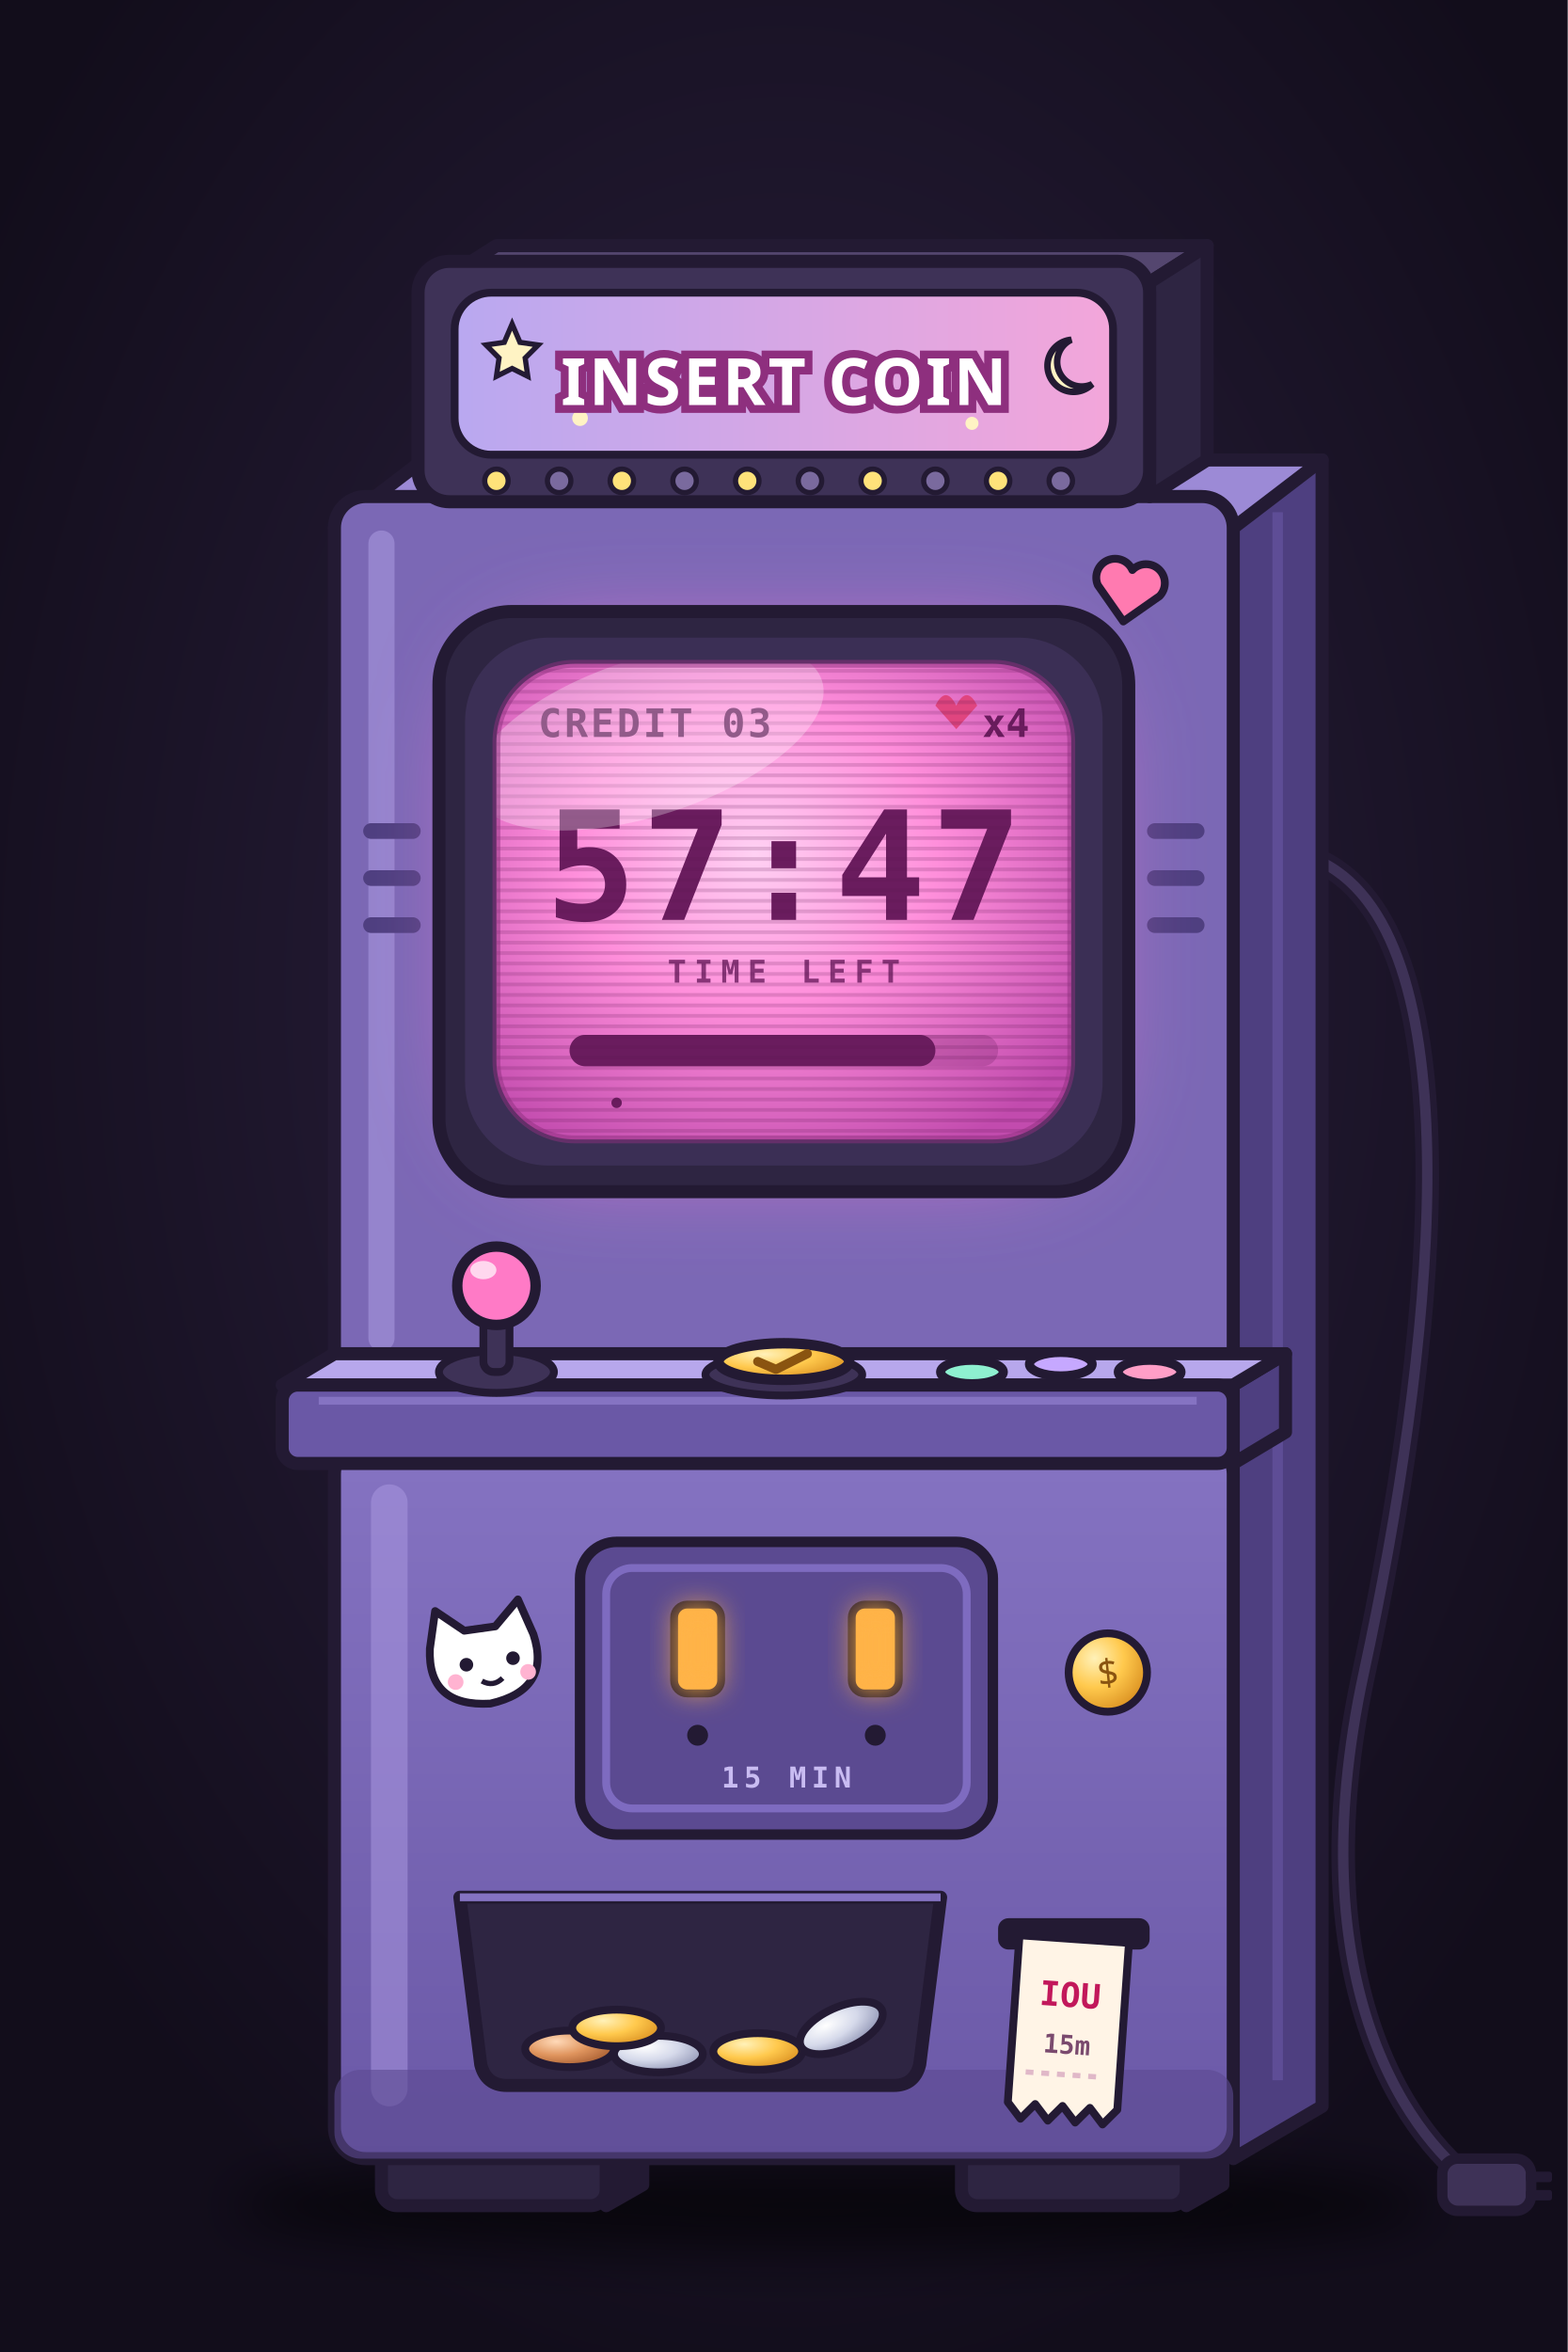
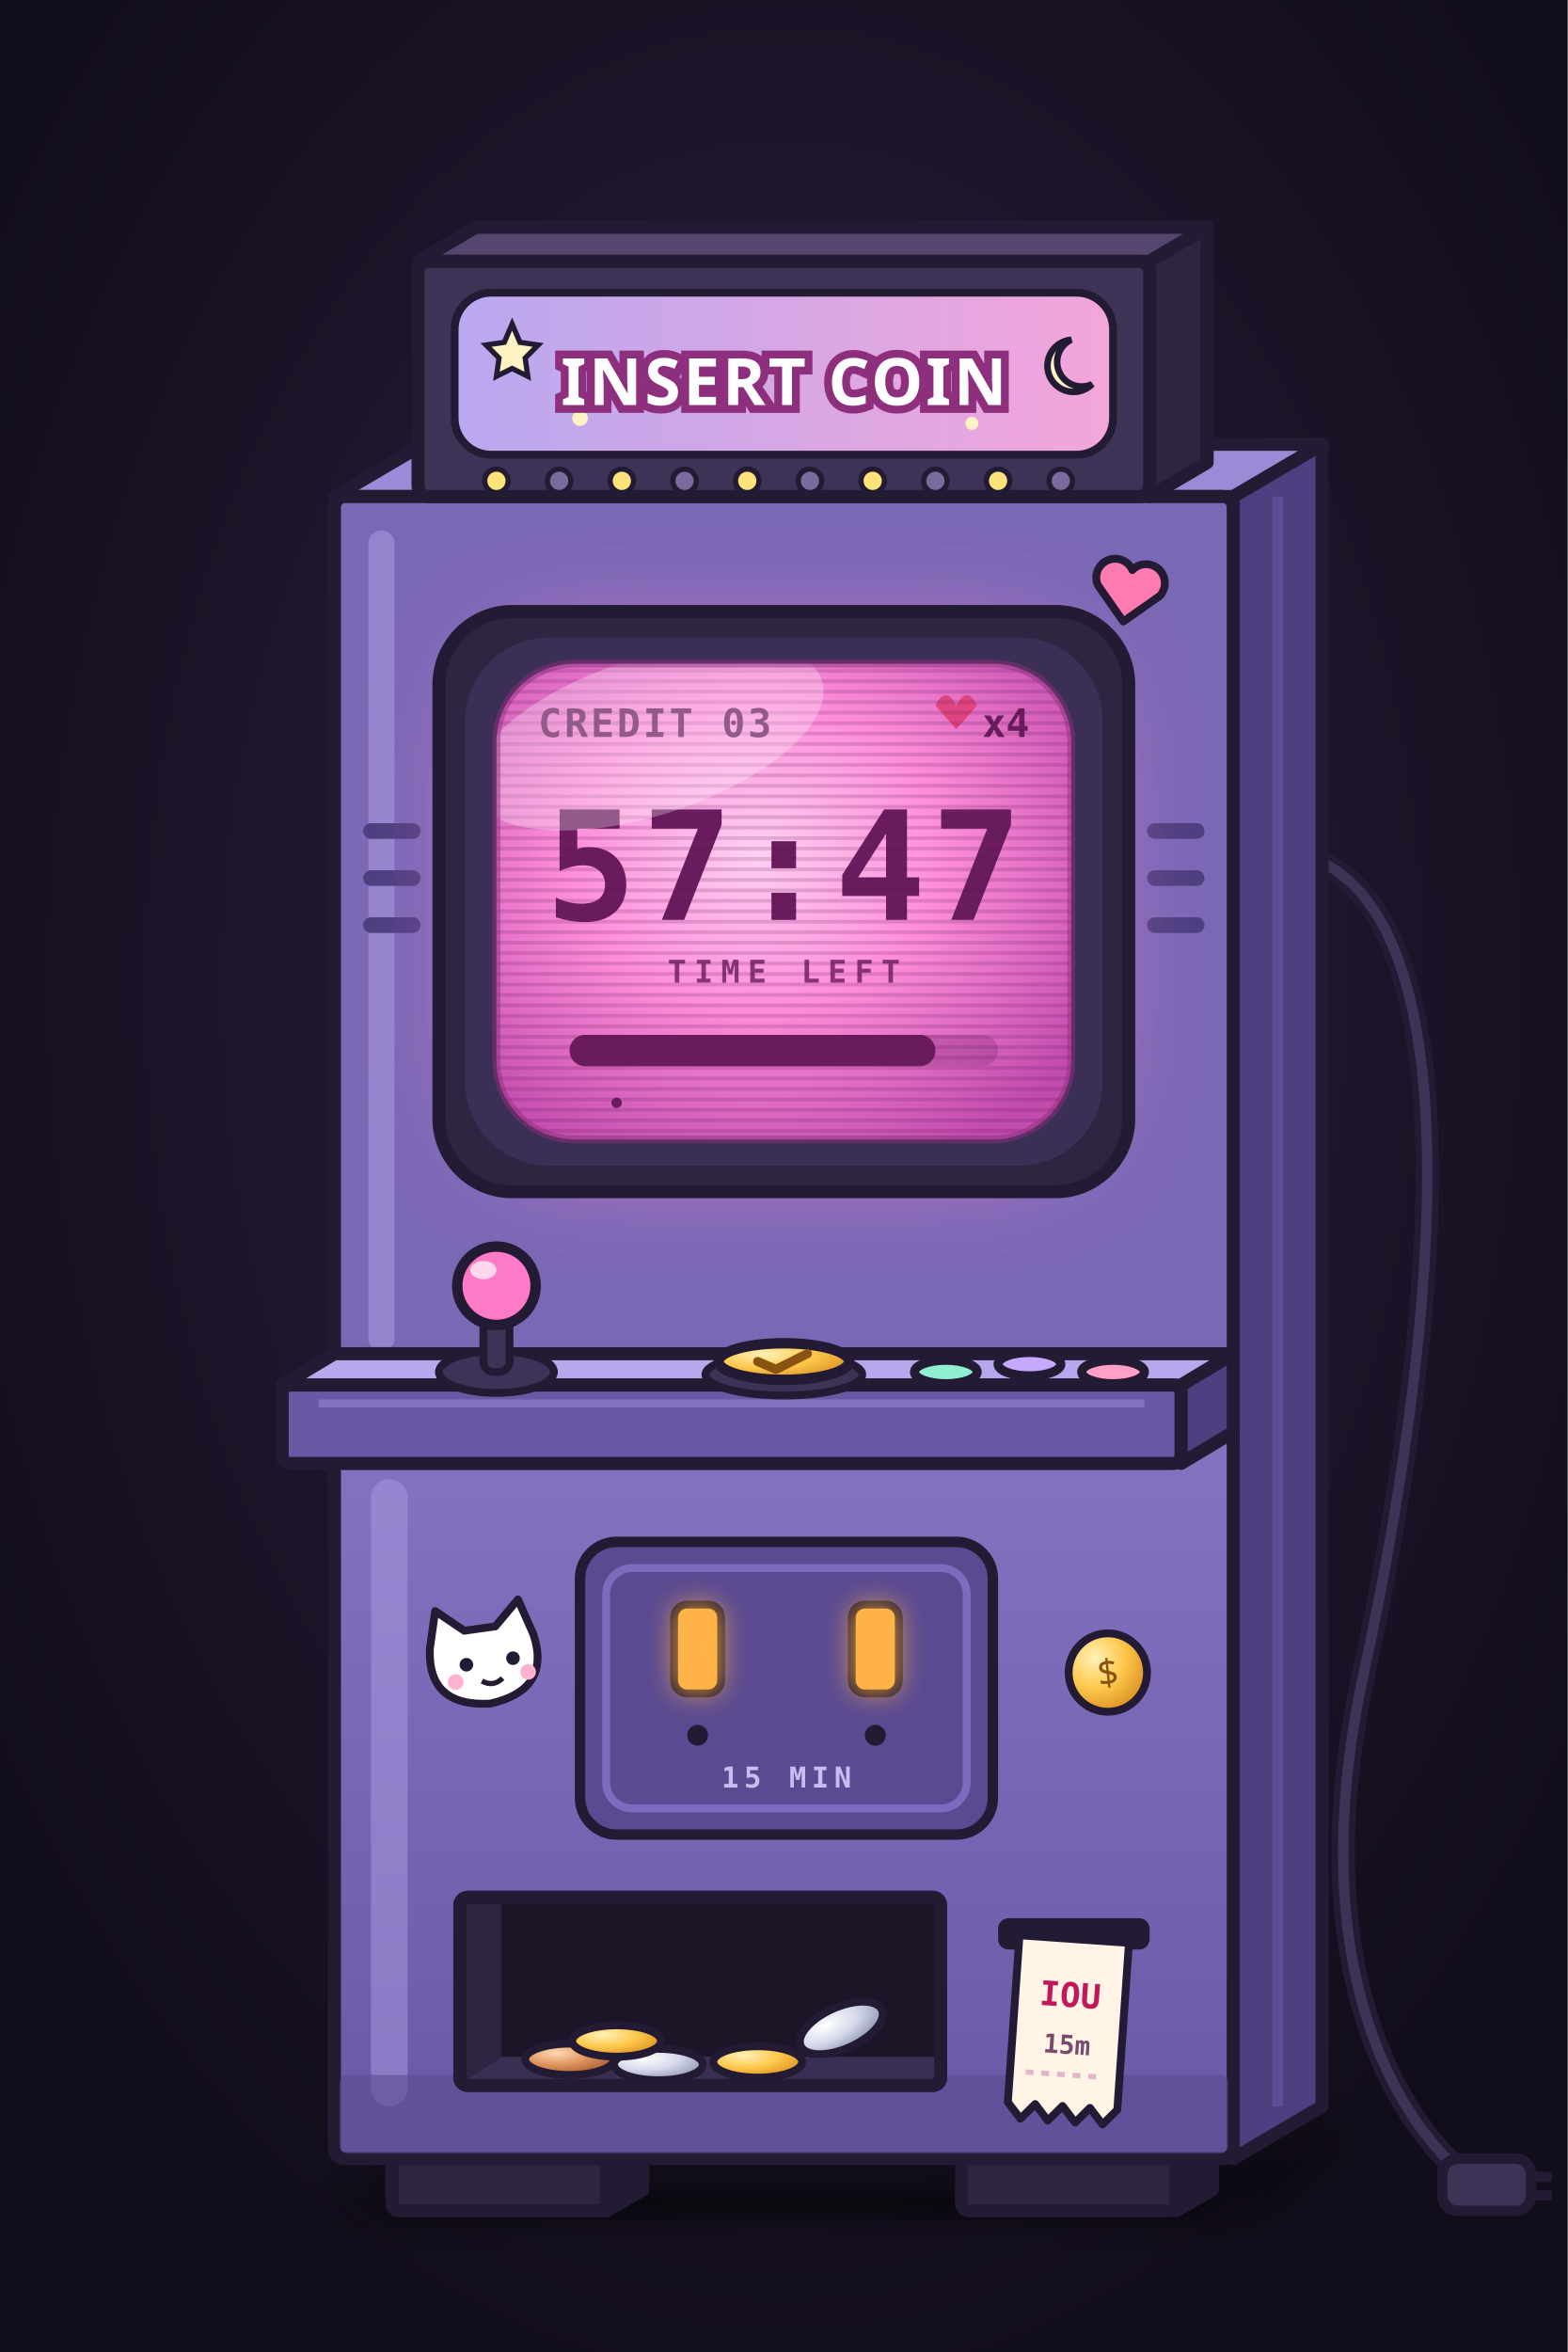
<svg xmlns="http://www.w3.org/2000/svg" viewBox="0 0 600 900" width="600" height="900">
  <defs>
    <radialGradient id="crt" cx="45%" cy="40%" r="70%">
      <stop offset="0" stop-color="#FFD1F3" />
      <stop offset="0.45" stop-color="#FF8FDB" />
      <stop offset="1" stop-color="#C24BAE" />
    </radialGradient>
    <linearGradient id="bodyShade" x1="0" y1="0" x2="0" y2="1">
      <stop offset="0" stop-color="#8573C2" />
      <stop offset="1" stop-color="#6A58A6" />
    </linearGradient>
    <linearGradient id="sign" x1="0" y1="0" x2="1" y2="0">
      <stop offset="0" stop-color="#B9A8F0" />
      <stop offset="1" stop-color="#F3A6DA" />
    </linearGradient>
    <radialGradient id="gold" cx="35%" cy="30%" r="75%">
      <stop offset="0" stop-color="#FFF1B8" />
      <stop offset="0.5" stop-color="#FFC94D" />
      <stop offset="1" stop-color="#D98E1F" />
    </radialGradient>
    <radialGradient id="silver" cx="35%" cy="30%" r="75%">
      <stop offset="0" stop-color="#FFFFFF" />
      <stop offset="0.5" stop-color="#D5D9EA" />
      <stop offset="1" stop-color="#8E93B3" />
    </radialGradient>
    <radialGradient id="bronze" cx="35%" cy="30%" r="75%">
      <stop offset="0" stop-color="#FFD9B8" />
      <stop offset="0.5" stop-color="#E0955E" />
      <stop offset="1" stop-color="#A45A2E" />
    </radialGradient>
    <radialGradient id="bgGlow" cx="50%" cy="42%" r="60%">
      <stop offset="0" stop-color="#2C2140" />
      <stop offset="1" stop-color="#120D1B" />
    </radialGradient>
    <pattern id="scan" width="4" height="4" patternUnits="userSpaceOnUse">
      <rect width="4" height="1.4" fill="#5A1450" opacity="0.18" />
    </pattern>
    <filter id="glow" x="-50%" y="-50%" width="200%" height="200%">
      <feGaussianBlur stdDeviation="20" />
    </filter>
    <filter id="softGlow" x="-50%" y="-50%" width="200%" height="200%">
      <feGaussianBlur stdDeviation="5" />
    </filter>
-     <filter id="shadow" x="-50%" y="-50%" width="200%" height="200%">
-       <feGaussianBlur stdDeviation="10" />
+     <filter id="softShadow" x="-50%" y="-50%" width="200%" height="200%">
+       <feGaussianBlur stdDeviation="9" />
+     </filter>
+     <filter id="contact" x="-50%" y="-50%" width="200%" height="200%">
+       <feGaussianBlur stdDeviation="3" />
    </filter>
    <clipPath id="screenClip">
      <rect x="190" y="254" width="220" height="182" rx="30" />
    </clipPath>
  </defs>
  <g id="preview-bg">
    <rect width="600" height="900" fill="url(#bgGlow)" />
  </g>
  <g id="ground-shadow">
-     <ellipse cx="318" cy="844" rx="230" ry="18" fill="#000" opacity="0.6" filter="url(#shadow)" />
+     <path d="M118 852 L480 852 L526 814 L164 814 Z" fill="#000" opacity="0.28" filter="url(#softShadow)" />
+     <path d="M146 848 L456 848 L470 840 L160 840 Z" fill="#000" opacity="0.45" filter="url(#contact)" />
  </g>
  <g id="cable" fill="none" stroke-linecap="round">
    <path d="M506 330 C 566 360, 548 520, 522 640 S 540 820, 568 838" stroke="#231A33" stroke-width="9" />
    <path d="M506 330 C 566 360, 548 520, 522 640 S 540 820, 568 838" stroke="#3E3257" stroke-width="4" />
    <rect x="552" y="826" width="34" height="20" rx="6" fill="#3E3257" stroke="#231A33" stroke-width="4" />
    <rect x="584" y="831" width="10" height="4" rx="1" fill="#231A33" />
    <rect x="584" y="838" width="10" height="4" rx="1" fill="#231A33" />
  </g>
  <g id="feet" stroke="#231A33" stroke-width="5" stroke-linejoin="round">
-     <path d="M232 814 L246 806 L246 836 L232 844 Z" fill="#231A33" />
-     <path d="M454 814 L468 806 L468 836 L454 844 Z" fill="#231A33" />
-     <rect x="146" y="814" width="86" height="30" rx="6" fill="#2E2542" />
-     <rect x="368" y="814" width="86" height="30" rx="6" fill="#2E2542" />
+     <path d="M232 822 L246 814 L246 838 L232 846 Z" fill="#231A33" />
+     <path d="M450 822 L464 814 L464 838 L450 846 Z" fill="#231A33" />
+     <rect x="150" y="822" width="82" height="24" rx="3" fill="#2E2542" />
+     <rect x="368" y="822" width="82" height="24" rx="3" fill="#2E2542" />
  </g>
  <g id="side-panel" stroke="#231A33" stroke-width="5" stroke-linejoin="round">
-     <path d="M472 196 L506 176 L506 806 L472 826 Z" fill="#4E3F80" />
-     <path d="M489 196 L489 796" stroke="#6553A0" stroke-width="4" fill="none" opacity="0.7" />
+     <path d="M472 190 L506 170 L506 806 L472 826 Z" fill="#4E3F80" />
+     <path d="M489 190 L489 806" stroke="#6553A0" stroke-width="4" fill="none" opacity="0.7" />
  </g>
  <g id="body">
-     <rect x="128" y="552" width="344" height="274" rx="12" fill="url(#bodyShade)" stroke="#231A33" stroke-width="5" />
-     <rect x="142" y="568" width="14" height="238" rx="7" fill="#A796DE" opacity="0.55" />
-     <rect x="128" y="792" width="344" height="34" rx="10" fill="#5B4A91" opacity="0.6" />
+     <rect x="128" y="548" width="344" height="278" rx="4" fill="url(#bodyShade)" stroke="#231A33" stroke-width="5" stroke-linejoin="round" />
+     <rect x="142" y="566" width="14" height="240" rx="7" fill="#A796DE" opacity="0.55" />
+     <rect x="130" y="794" width="340" height="30" rx="3" fill="#5B4A91" opacity="0.6" />
  </g>
  <g id="head">
-     <path d="M128 202 L162 176 L506 176 L472 202 Z" fill="#9C8AD6" stroke="#231A33" stroke-width="5" stroke-linejoin="round" />
-     <rect x="128" y="190" width="344" height="340" rx="12" fill="#7B68B5" stroke="#231A33" stroke-width="5" />
+     <path d="M128 190 L162 170 L506 170 L472 190 Z" fill="#9C8AD6" stroke="#231A33" stroke-width="5" stroke-linejoin="round" />
+     <rect x="128" y="190" width="344" height="340" rx="4" fill="#7B68B5" stroke="#231A33" stroke-width="5" stroke-linejoin="round" />
    <path d="M146 208 L146 512" stroke="#A796DE" stroke-width="10" stroke-linecap="round" fill="none" opacity="0.6" />
    <g id="vents" stroke="#4E3F80" stroke-width="6" stroke-linecap="round">
      <path d="M142 318 H158" />
      <path d="M142 336 H158" />
      <path d="M142 354 H158" />
      <path d="M442 318 H458" />
      <path d="M442 336 H458" />
      <path d="M442 354 H458" />
    </g>
  </g>
  <g id="marquee">
-     <path d="M168 108 L190 94 L462 94 L440 108 Z" fill="#54466F" stroke="#231A33" stroke-width="5" stroke-linejoin="round" />
-     <path d="M440 108 L462 94 L462 176 L440 190 Z" fill="#2E2542" stroke="#231A33" stroke-width="5" stroke-linejoin="round" />
-     <rect x="160" y="100" width="280" height="92" rx="12" fill="#3E3257" stroke="#231A33" stroke-width="5" />
+     <path d="M160 100 L182 87 L462 87 L440 100 Z" fill="#54466F" stroke="#231A33" stroke-width="5" stroke-linejoin="round" />
+     <path d="M440 100 L462 87 L462 177 L440 190 Z" fill="#2E2542" stroke="#231A33" stroke-width="5" stroke-linejoin="round" />
+     <rect x="160" y="100" width="280" height="90" rx="4" fill="#3E3257" stroke="#231A33" stroke-width="5" stroke-linejoin="round" />
    <rect x="174" y="112" width="252" height="62" rx="14" fill="url(#sign)" stroke="#231A33" stroke-width="3" />
    <g id="marquee-doodle">
      <path d="M410 130 a10 10 0 1 0 8 17 a8 8 0 1 1 -8 -17 z" fill="#FFF3C4" stroke="#231A33" stroke-width="2.5" />
      <path d="M196 124 l3 7 7 1 -5 5 1 7 -6 -3 -6 3 1 -7 -5 -5 7 -1 z" fill="#FFF3C4" stroke="#231A33" stroke-width="2" />
      <circle cx="222" cy="160" r="3" fill="#FFF3C4" />
      <circle cx="372" cy="162" r="2.5" fill="#FFF3C4" />
    </g>
    <text x="300" y="155" text-anchor="middle" font-family="Segoe UI Black, Arial Rounded MT Bold, sans-serif" font-size="25" font-weight="900" fill="#FFFFFF" stroke="#8E2F7E" stroke-width="6" paint-order="stroke" letter-spacing="1">INSERT COIN</text>
    <g id="marquee-lights" stroke="#231A33" stroke-width="2">
      <circle cx="190" cy="184" r="4.5" fill="#FFE27A" />
      <circle cx="214" cy="184" r="4.5" fill="#7A6A9E" />
      <circle cx="238" cy="184" r="4.5" fill="#FFE27A" />
      <circle cx="262" cy="184" r="4.5" fill="#7A6A9E" />
      <circle cx="286" cy="184" r="4.5" fill="#FFE27A" />
      <circle cx="310" cy="184" r="4.5" fill="#7A6A9E" />
      <circle cx="334" cy="184" r="4.5" fill="#FFE27A" />
      <circle cx="358" cy="184" r="4.5" fill="#7A6A9E" />
      <circle cx="382" cy="184" r="4.5" fill="#FFE27A" />
      <circle cx="406" cy="184" r="4.5" fill="#7A6A9E" />
    </g>
  </g>
  <g id="screen">
    <rect x="186" y="250" width="228" height="190" rx="34" fill="#FF7AD9" opacity="0.95" filter="url(#glow)" />
    <rect x="168" y="234" width="264" height="222" rx="28" fill="#2E2542" stroke="#231A33" stroke-width="5" />
    <rect x="178" y="244" width="244" height="202" rx="32" fill="#3B2F55" />
    <rect x="190" y="254" width="220" height="182" rx="30" fill="url(#crt)" />
    <g clip-path="url(#screenClip)">
      <g id="screen-content" font-family="Consolas, Lucida Console, monospace" font-weight="bold" fill="#6A1C5E">
        <text x="206" y="282" font-size="15" letter-spacing="1">CREDIT 03</text>
        <text x="394" y="282" font-size="15" text-anchor="end">x4</text>
        <path d="M372 270 q4 -8 8 0 q4 -8 8 0 l-8 9 z" fill="#E0457F" transform="translate(-14 0)" />
        <text x="300" y="352" font-size="58" text-anchor="middle" letter-spacing="2">57:47</text>
        <text x="300" y="376" font-size="12" text-anchor="middle" letter-spacing="3" opacity="0.8">TIME LEFT</text>
        <rect x="218" y="396" width="164" height="12" rx="6" fill="#6A1C5E" opacity="0.25" />
        <rect x="218" y="396" width="140" height="12" rx="6" fill="#6A1C5E" />
        <circle cx="236" cy="422" r="2" fill="#6A1C5E" />
      </g>
      <rect x="190" y="254" width="220" height="182" fill="url(#scan)" />
      <ellipse cx="248" cy="282" rx="70" ry="30" fill="#FFFFFF" opacity="0.28" transform="rotate(-18 248 282)" />
    </g>
    <rect x="190" y="254" width="220" height="182" rx="30" fill="none" stroke="#8E2F7E" stroke-width="3" opacity="0.5" />
  </g>
  <g id="control-panel" stroke="#231A33" stroke-linejoin="round">
-     <path d="M472 530 L492 518 L492 548 L472 560 Z" fill="#4E3F80" stroke-width="5" />
-     <path d="M108 530 L128 518 L492 518 L472 530 Z" fill="#B7A7EC" stroke-width="5" />
-     <rect x="108" y="530" width="364" height="30" rx="6" fill="#6A58A6" stroke-width="5" />
-     <path d="M122 536 H458" stroke="#8573C2" stroke-width="3" />
+     <path d="M452 530 L472 518 L472 548 L452 560 Z" fill="#4E3F80" stroke-width="5" />
+     <path d="M108 530 L128 518 L472 518 L452 530 Z" fill="#B7A7EC" stroke-width="5" />
+     <rect x="108" y="530" width="344" height="30" rx="3" fill="#6A58A6" stroke-width="5" />
+     <path d="M122 537 H438" stroke="#8573C2" stroke-width="3" />
    <g id="joystick">
      <ellipse cx="190" cy="525" rx="22" ry="8" fill="#3E3257" stroke-width="3" />
      <rect x="185" y="498" width="10" height="27" rx="4" fill="#3E3257" stroke-width="3" />
      <circle cx="190" cy="492" r="15" fill="#FF7AC6" stroke-width="4" />
      <ellipse cx="185" cy="486" rx="5" ry="3.5" fill="#FFFFFF" opacity="0.7" stroke="none" />
    </g>
    <g id="check-button">
      <ellipse cx="300" cy="526" rx="30" ry="8" fill="#3E3257" stroke-width="3" />
      <ellipse cx="300" cy="521" rx="25" ry="7" fill="url(#gold)" stroke-width="4" />
      <path d="M290 521 l7 3 12 -6" fill="none" stroke="#8A5410" stroke-width="3.5" stroke-linecap="round" />
    </g>
    <g id="small-buttons" stroke-width="3.5">
-       <ellipse cx="372" cy="525" rx="12" ry="4.5" fill="#8EF0D0" />
-       <ellipse cx="406" cy="522" rx="12" ry="4.5" fill="#C6A8FF" />
-       <ellipse cx="440" cy="525" rx="12" ry="4.5" fill="#FF9EC7" />
+       <ellipse cx="362" cy="525" rx="12" ry="4.5" fill="#8EF0D0" />
+       <ellipse cx="394" cy="522" rx="12" ry="4.5" fill="#C6A8FF" />
+       <ellipse cx="426" cy="525" rx="12" ry="4.5" fill="#FF9EC7" />
    </g>
  </g>
  <g id="coin-door" stroke="#231A33" stroke-linejoin="round">
    <rect x="222" y="590" width="158" height="112" rx="14" fill="#5B4A91" stroke-width="4" />
    <rect x="232" y="600" width="138" height="92" rx="10" fill="none" stroke="#7E6BC0" stroke-width="3" />
    <rect x="258" y="614" width="18" height="34" rx="5" fill="#FFB347" stroke-width="3" />
    <rect x="326" y="614" width="18" height="34" rx="5" fill="#FFB347" stroke-width="3" />
    <rect x="258" y="614" width="18" height="34" rx="5" fill="#FFB347" opacity="0.8" filter="url(#softGlow)" stroke="none" />
    <rect x="326" y="614" width="18" height="34" rx="5" fill="#FFB347" opacity="0.8" filter="url(#softGlow)" stroke="none" />
    <circle cx="267" cy="664" r="4" fill="#231A33" stroke="none" />
    <circle cx="335" cy="664" r="4" fill="#231A33" stroke="none" />
    <text x="301" y="684" text-anchor="middle" font-family="Consolas, monospace" font-weight="bold" font-size="11" fill="#C9BCF2" stroke="none" letter-spacing="2">15 MIN</text>
  </g>
  <g id="coin-tray" stroke="#231A33" stroke-linejoin="round">
-     <path d="M176 726 L360 726 L352 790 Q350 798 342 798 L194 798 Q186 798 184 790 Z" fill="#2E2542" stroke-width="5" />
+     <rect x="176" y="726" width="184" height="72" rx="3" fill="#1C1528" stroke-width="5" />
+     <path d="M178 796 L192 787 L358 787 L358 796 Z" fill="#3A2E52" stroke="none" />
+     <path d="M178 728 L192 728 L192 787 L178 796 Z" fill="#2E2542" stroke="none" />
+     <rect x="176" y="726" width="184" height="72" rx="3" fill="none" stroke-width="5" />
    <g id="coins" stroke-width="3">
-       <ellipse cx="218" cy="784" rx="17" ry="7" fill="url(#bronze)" />
-       <ellipse cx="252" cy="786" rx="17" ry="7" fill="url(#silver)" />
-       <ellipse cx="236" cy="776" rx="17" ry="7" fill="url(#gold)" />
-       <ellipse cx="290" cy="785" rx="17" ry="7" fill="url(#gold)" />
+       <ellipse cx="218" cy="788" rx="17" ry="6" fill="url(#bronze)" />
+       <ellipse cx="252" cy="790" rx="17" ry="6" fill="url(#silver)" />
+       <ellipse cx="236" cy="781" rx="17" ry="6" fill="url(#gold)" />
+       <ellipse cx="290" cy="789" rx="17" ry="6" fill="url(#gold)" />
      <g transform="rotate(-24 322 776)">
        <ellipse cx="322" cy="776" rx="17" ry="8" fill="url(#silver)" />
      </g>
    </g>
-     <path d="M176 726 L360 726" stroke="#8573C2" stroke-width="3" />
  </g>
  <g id="printer">
    <rect x="382" y="734" width="58" height="12" rx="4" fill="#231A33" />
    <g id="iou-ticket" transform="rotate(4 411 744)" stroke="#231A33" stroke-linejoin="round">
      <path d="M390 742 L432 742 L432 806 l-5.25 6 -5.25 -6 -5.25 6 -5.25 -6 -5.25 6 -5.25 -6 -5.25 6 -5.25 -6 Z" fill="#FFF4E6" stroke-width="3" />
      <text x="411" y="768" text-anchor="middle" font-family="Consolas, monospace" font-weight="bold" font-size="13" fill="#C2185B" stroke="none">IOU</text>
      <text x="411" y="786" text-anchor="middle" font-family="Consolas, monospace" font-weight="bold" font-size="10" fill="#7A4A6E" stroke="none">15m</text>
      <path d="M396 794 H426" stroke="#E0B8C8" stroke-width="2" stroke-dasharray="3 3" />
    </g>
  </g>
  <g id="stickers" stroke="#231A33" stroke-linejoin="round">
    <g id="sticker-cat" transform="rotate(-8 186 640)">
      <path d="M166 628 l4 -14 10 9 h12 l10 -9 4 14 q4 22 -20 24 q-24 -2 -20 -24 z" fill="#FFFFFF" stroke-width="3" />
      <circle cx="179" cy="636" r="2.6" fill="#231A33" stroke="none" />
      <circle cx="197" cy="636" r="2.6" fill="#231A33" stroke="none" />
      <path d="M184 643 q4 3 8 0" fill="none" stroke-width="2" />
      <circle cx="174" cy="642" r="3" fill="#FFB3D1" stroke="none" />
      <circle cx="202" cy="642" r="3" fill="#FFB3D1" stroke="none" />
    </g>
    <g id="sticker-heart" transform="rotate(10 432 226)">
      <path d="M432 238 l-12 -12 a7 7 0 0 1 12 -8 a7 7 0 0 1 12 8 z" fill="#FF7AB0" stroke-width="3" />
    </g>
    <g id="sticker-coin" transform="rotate(-6 424 640)">
      <circle cx="424" cy="640" r="15" fill="url(#gold)" stroke-width="3" />
      <text x="424" y="645" text-anchor="middle" font-family="Segoe UI Black, sans-serif" font-size="14" fill="#8A5410" stroke="none">$</text>
    </g>
  </g>
  <g id="anchors" display="none">
    <rect id="anchor-screen" x="190" y="254" width="220" height="182" />
    <rect id="anchor-marquee" x="174" y="112" width="252" height="62" />
    <rect id="anchor-coin-slot" x="258" y="614" width="18" height="34" />
    <rect id="anchor-coin-tray" x="184" y="730" width="170" height="64" />
    <rect id="anchor-printer" x="382" y="734" width="58" height="12" />
    <rect id="anchor-check-button" x="272" y="506" width="56" height="26" />
    <rect id="anchor-joystick" x="172" y="472" width="36" height="56" />
  </g>
</svg>
